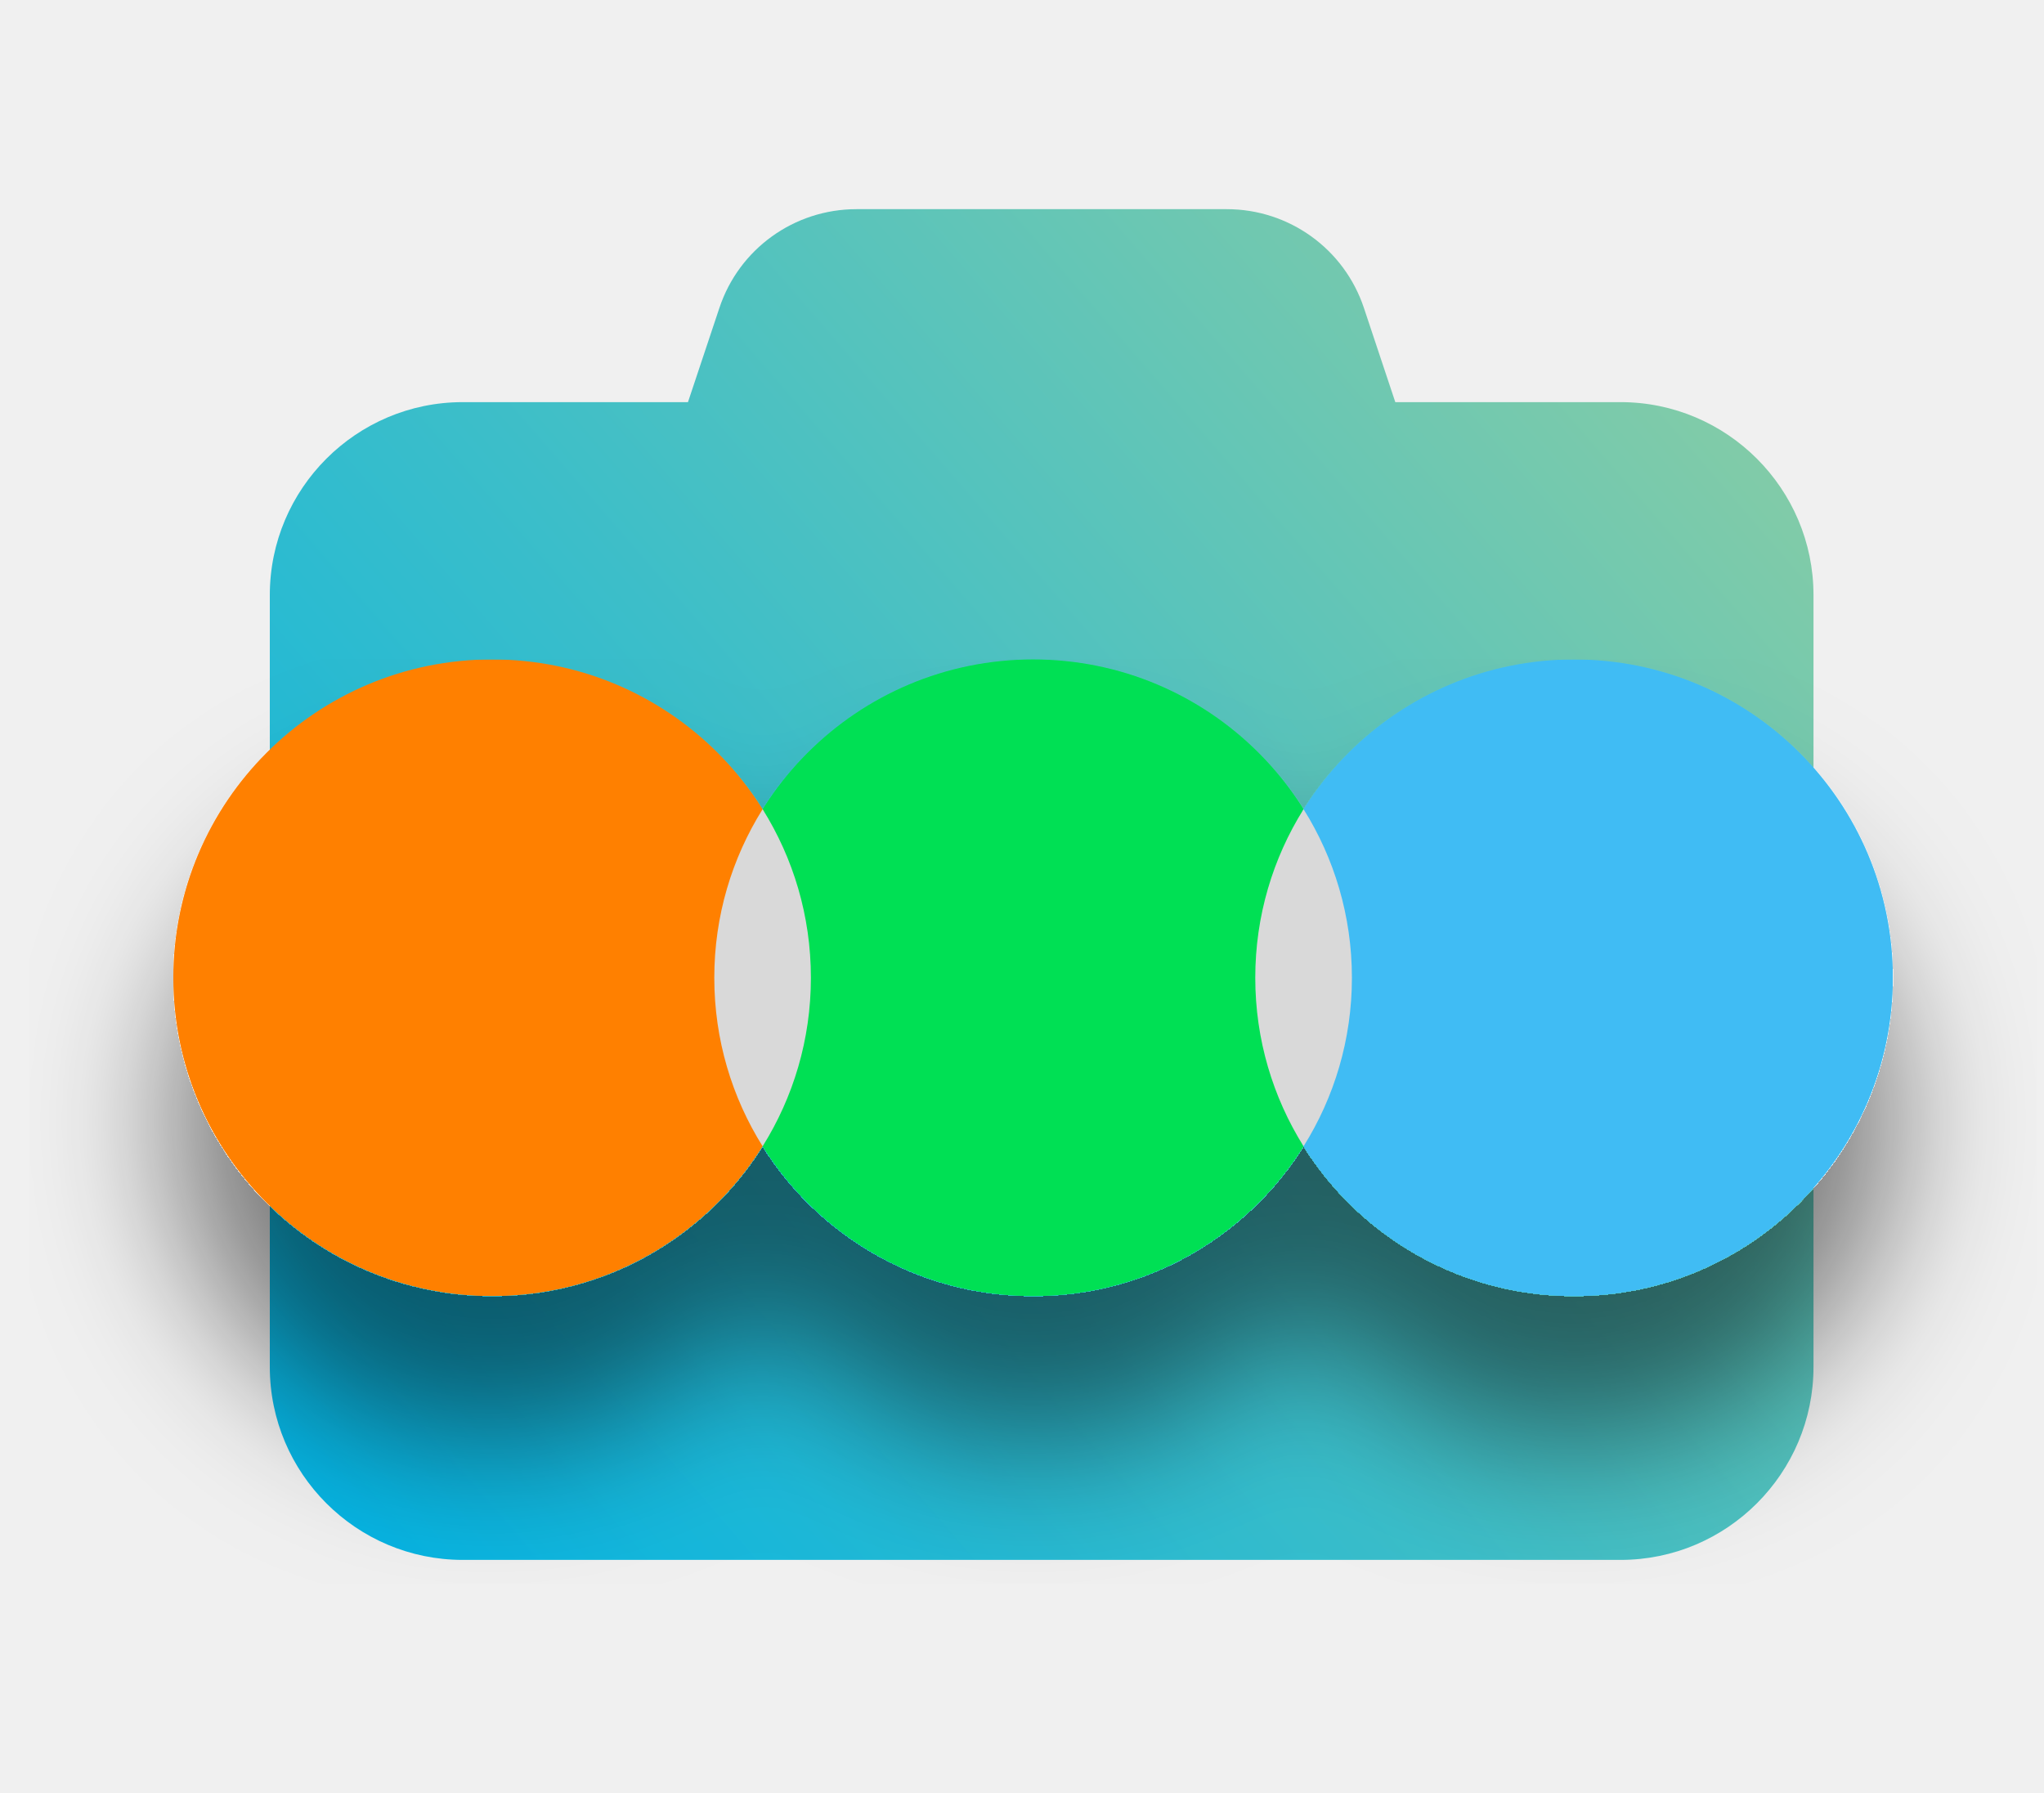
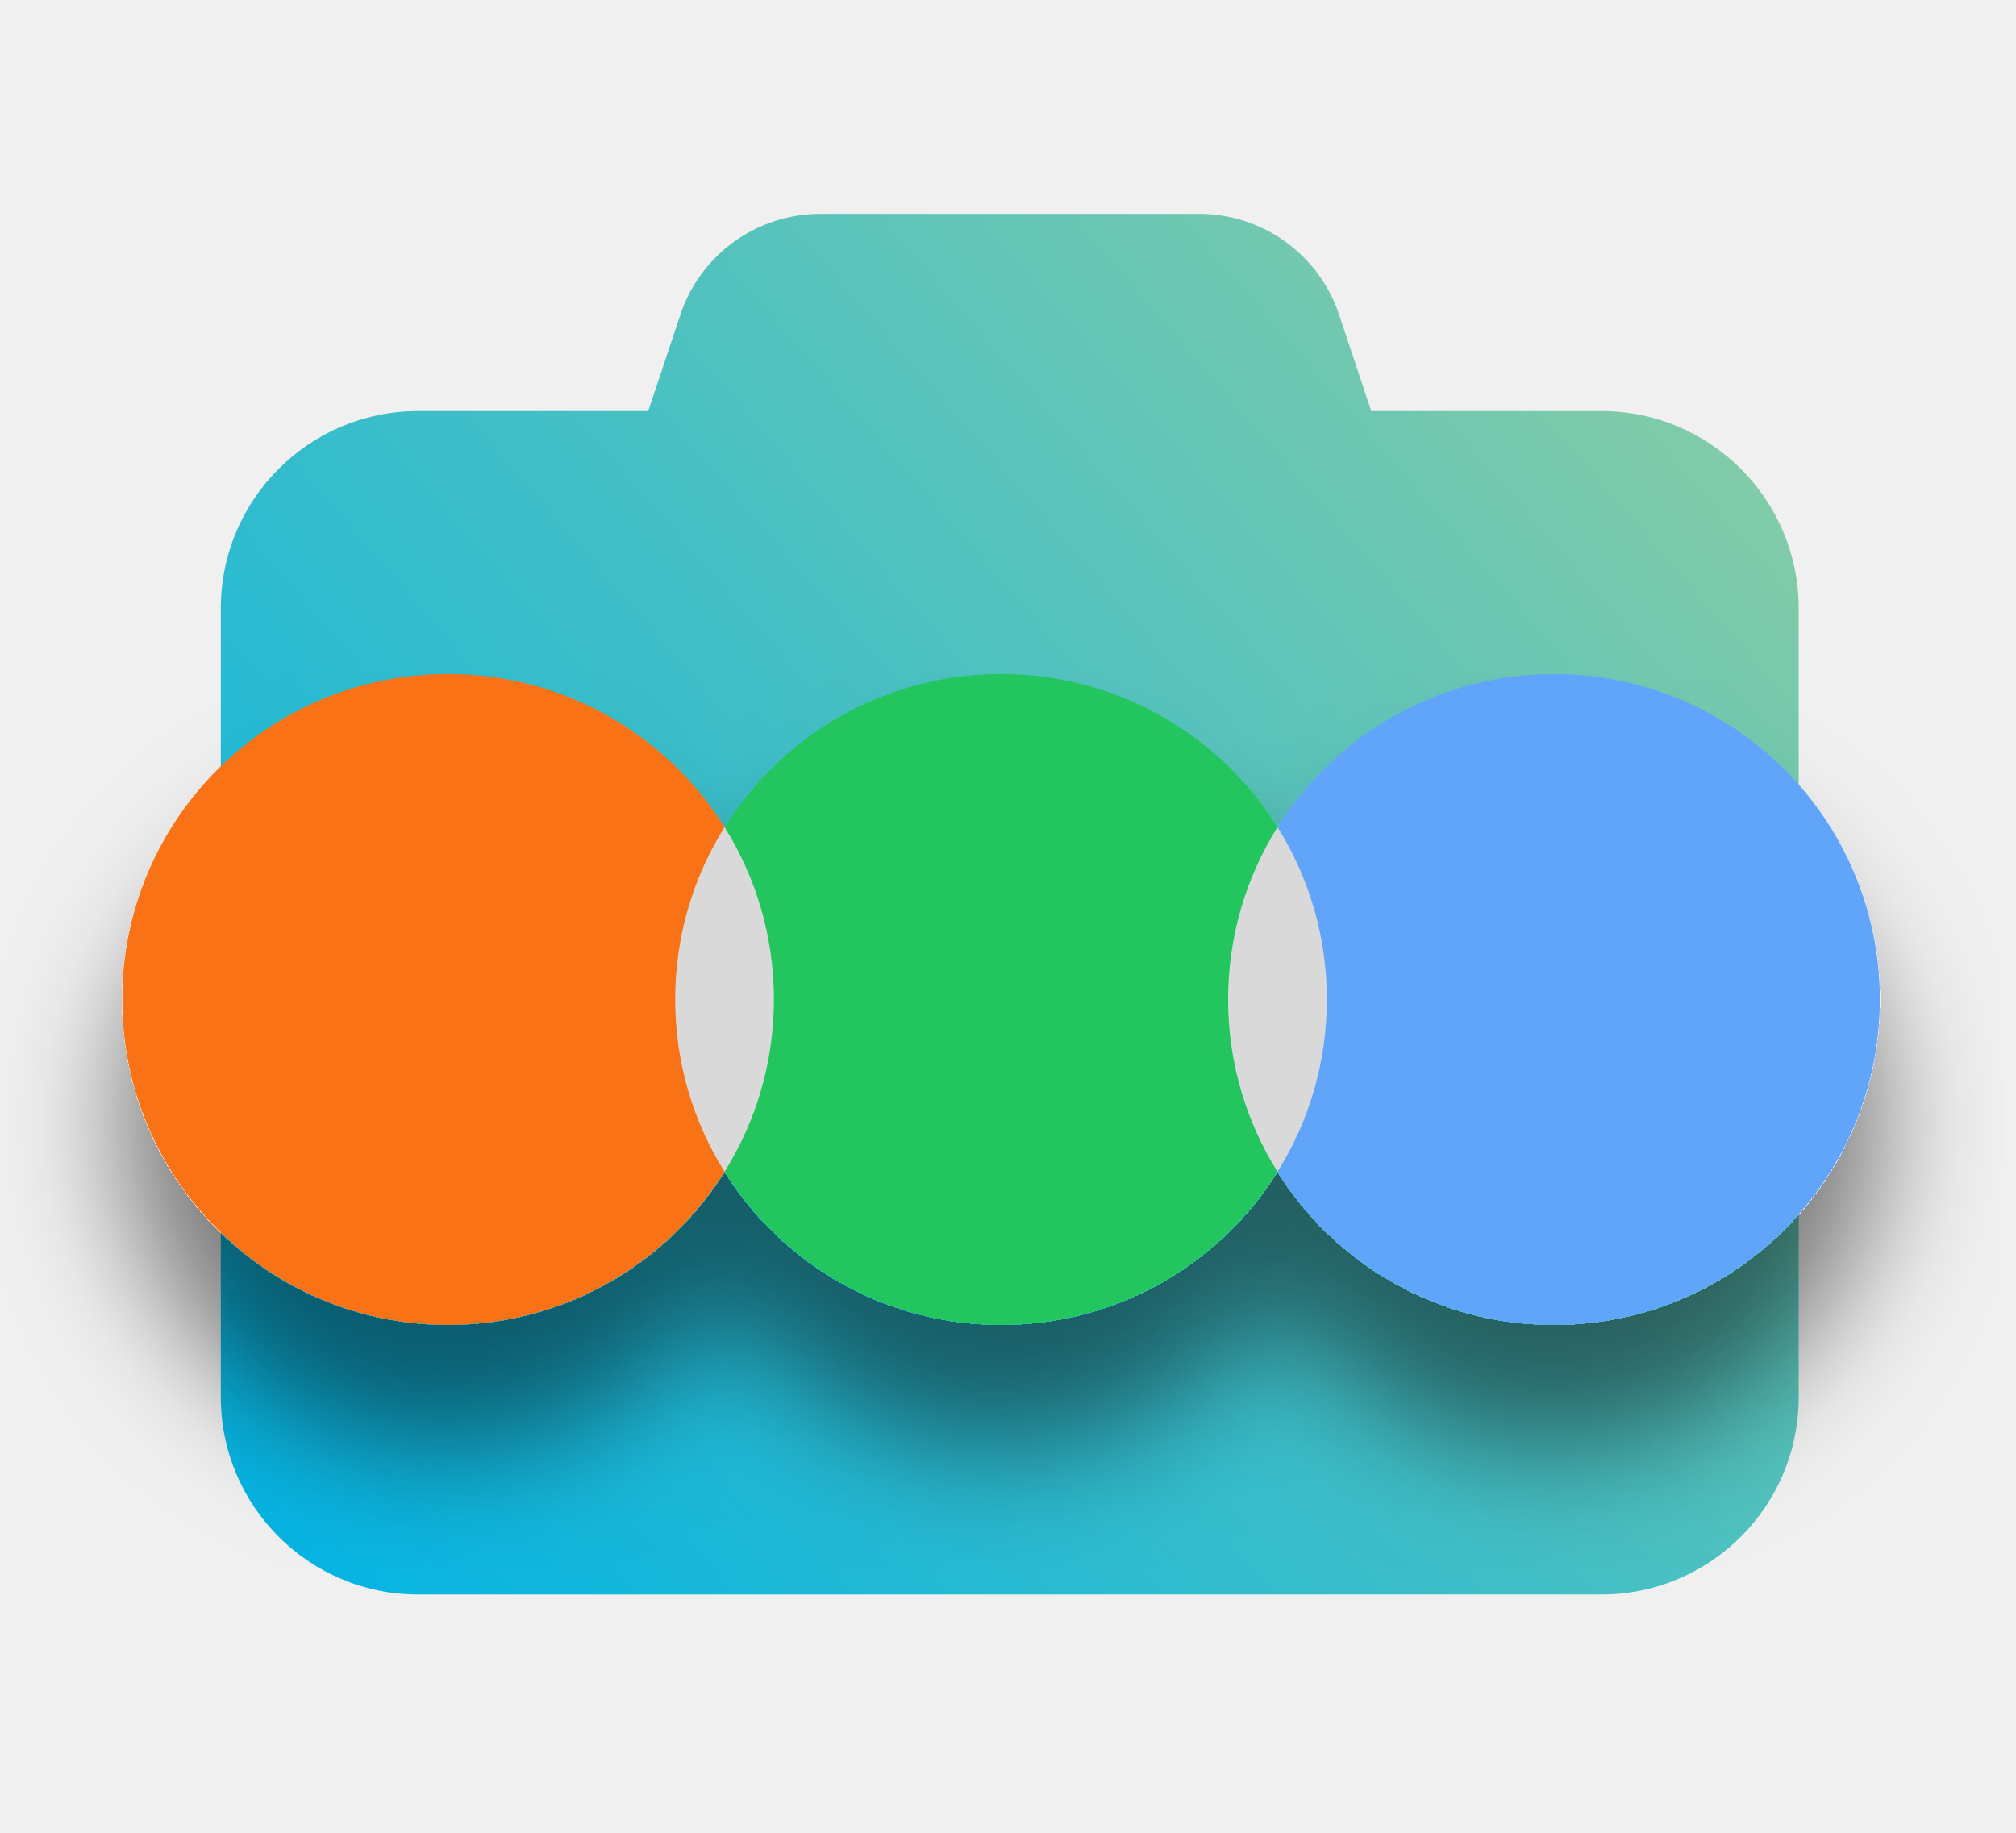
- <svg xmlns="http://www.w3.org/2000/svg" width="57" height="50" viewBox="0 0 57 50" fill="none">
-   <path d="M20.06 8.591L19.185 11.214H12.905C9.937 11.214 7.524 13.627 7.524 16.595V38.119C7.524 41.087 9.937 43.5 12.905 43.5H45.191C48.158 43.5 50.572 41.087 50.572 38.119V16.595C50.572 13.627 48.158 11.214 45.191 11.214H38.91L38.036 8.591C37.489 6.943 35.95 5.833 34.21 5.833H23.885C22.145 5.833 20.606 6.943 20.06 8.591ZM29.048 19.286C31.188 19.286 33.241 20.136 34.755 21.65C36.269 23.163 37.119 25.216 37.119 27.357C37.119 29.498 36.269 31.551 34.755 33.065C33.241 34.578 31.188 35.429 29.048 35.429C26.907 35.429 24.854 34.578 23.34 33.065C21.827 31.551 20.976 29.498 20.976 27.357C20.976 25.216 21.827 23.163 23.34 21.65C24.854 20.136 26.907 19.286 29.048 19.286Z" fill="url(#paint0_linear_166_19)" />
-   <g filter="url(#filter0_d_166_19)">
-     <path d="M28.81 36.143C33.719 36.143 37.7 32.168 37.7 27.266C37.7 22.363 33.719 18.389 28.81 18.389C23.9 18.389 19.919 22.363 19.919 27.266C19.919 32.168 23.9 36.143 28.81 36.143Z" fill="#00E054" />
-     <mask id="mask0_166_19" style="mask-type:luminance" maskUnits="userSpaceOnUse" x="36" y="18" width="17" height="19">
-       <path d="M52.786 18.389H36.314V36.326H52.786V18.389Z" fill="white" />
+ <svg xmlns="http://www.w3.org/2000/svg" width="66" height="60" viewBox="0 0 66 60" fill="none">
+   <path d="M22.272 10.309L21.222 13.457H13.686C10.124 13.457 7.229 16.353 7.229 19.914V45.743C7.229 49.305 10.124 52.2 13.686 52.2H52.429C55.99 52.2 58.886 49.305 58.886 45.743V19.914C58.886 16.353 55.99 13.457 52.429 13.457H44.892L43.843 10.309C43.187 8.332 41.34 7 39.252 7H26.862C24.774 7 22.927 8.332 22.272 10.309ZM33.057 23.143C35.626 23.143 38.09 24.163 39.906 25.98C41.722 27.796 42.743 30.26 42.743 32.829C42.743 35.398 41.722 37.861 39.906 39.678C38.09 41.494 35.626 42.514 33.057 42.514C30.488 42.514 28.025 41.494 26.208 39.678C24.392 37.861 23.371 35.398 23.371 32.829C23.371 30.26 24.392 27.796 26.208 25.98C28.025 24.163 30.488 23.143 33.057 23.143Z" fill="url(#paint0_linear_268_2)" />
+   <g filter="url(#filter0_d_268_2)">
+     <path d="M32.772 43.371C38.664 43.371 43.44 38.602 43.44 32.719C43.44 26.836 38.664 22.067 32.772 22.067C26.88 22.067 22.104 26.836 22.104 32.719C22.104 38.602 26.88 43.371 32.772 43.371Z" fill="#22C55E" />
+     <mask id="mask0_268_2" style="mask-type:luminance" maskUnits="userSpaceOnUse" x="41" y="22" width="21" height="22">
+       <path d="M61.544 22.067H41.777V43.591H61.544V22.067Z" fill="white" />
    </mask>
-     <g mask="url(#mask0_166_19)">
-       <path d="M43.896 36.143C48.806 36.143 52.786 32.169 52.786 27.266C52.786 22.363 48.806 18.389 43.896 18.389C38.986 18.389 35.005 22.363 35.005 27.266C35.005 32.169 38.986 36.143 43.896 36.143Z" fill="#40BCF4" />
+     <g mask="url(#mask0_268_2)">
+       <path d="M50.875 43.371C56.767 43.371 61.543 38.602 61.543 32.719C61.543 26.836 56.767 22.067 50.875 22.067C44.983 22.067 40.206 26.836 40.206 32.719C40.206 38.602 44.983 43.371 50.875 43.371Z" fill="#60A5FA" />
    </g>
-     <mask id="mask1_166_19" style="mask-type:luminance" maskUnits="userSpaceOnUse" x="4" y="18" width="18" height="19">
-       <path d="M21.306 18.389H4.833V36.326H21.306V18.389Z" fill="white" />
+     <mask id="mask1_268_2" style="mask-type:luminance" maskUnits="userSpaceOnUse" x="4" y="22" width="20" height="22">
+       <path d="M23.767 22.067H4V43.591H23.767V22.067Z" fill="white" />
    </mask>
-     <g mask="url(#mask1_166_19)">
-       <path d="M13.723 36.143C18.633 36.143 22.614 32.168 22.614 27.266C22.614 22.363 18.633 18.389 13.723 18.389C8.814 18.389 4.833 22.363 4.833 27.266C4.833 32.168 8.814 36.143 13.723 36.143Z" fill="#FF8000" />
+     <g mask="url(#mask1_268_2)">
+       <path d="M14.668 43.371C20.56 43.371 25.336 38.602 25.336 32.719C25.336 26.836 20.56 22.067 14.668 22.067C8.776 22.067 4 26.836 4 32.719C4 38.602 8.776 43.371 14.668 43.371Z" fill="#F97316" />
    </g>
-     <path fill-rule="evenodd" clip-rule="evenodd" d="M21.267 31.966C20.413 30.603 19.919 28.992 19.919 27.266C19.919 25.54 20.413 23.929 21.267 22.566C22.12 23.929 22.613 25.54 22.613 27.266C22.613 28.992 22.12 30.603 21.267 31.966Z" fill="#D9D9D9" />
-     <path fill-rule="evenodd" clip-rule="evenodd" d="M36.352 22.566C37.206 23.929 37.7 25.54 37.7 27.266C37.7 28.992 37.206 30.603 36.352 31.966C35.499 30.603 35.005 28.992 35.005 27.266C35.005 25.54 35.499 23.929 36.352 22.566Z" fill="#D9D9D9" />
+     <path fill-rule="evenodd" clip-rule="evenodd" d="M23.72 38.359C22.696 36.723 22.104 34.79 22.104 32.719C22.104 30.648 22.696 28.714 23.72 27.079C24.744 28.714 25.336 30.648 25.336 32.719C25.336 34.79 24.744 36.723 23.72 38.359Z" fill="#D9D9D9" />
+     <path fill-rule="evenodd" clip-rule="evenodd" d="M41.823 27.079C42.847 28.714 43.439 30.648 43.439 32.719C43.439 34.79 42.847 36.723 41.823 38.359C40.799 36.723 40.206 34.79 40.206 32.719C40.206 30.648 40.799 28.714 41.823 27.079Z" fill="#D9D9D9" />
  </g>
  <defs>
-     <filter id="filter0_d_166_19" x="0.833" y="18.389" width="55.952" height="25.754" filterUnits="userSpaceOnUse" color-interpolation-filters="sRGB">
+     <filter id="filter0_d_268_2" x="0" y="22.067" width="65.543" height="29.305" filterUnits="userSpaceOnUse" color-interpolation-filters="sRGB">
      <feFlood flood-opacity="0" result="BackgroundImageFix" />
      <feColorMatrix in="SourceAlpha" type="matrix" values="0 0 0 0 0 0 0 0 0 0 0 0 0 0 0 0 0 0 127 0" result="hardAlpha" />
      <feOffset dy="4" />
      <feGaussianBlur stdDeviation="2" />
      <feComposite in2="hardAlpha" operator="out" />
      <feColorMatrix type="matrix" values="0 0 0 0 0 0 0 0 0 0 0 0 0 0 0 0 0 0 0.5 0" />
-       <feBlend mode="normal" in2="BackgroundImageFix" result="effect1_dropShadow_166_19" />
-       <feBlend mode="normal" in="SourceGraphic" in2="effect1_dropShadow_166_19" result="shape" />
+       <feBlend mode="normal" in2="BackgroundImageFix" result="effect1_dropShadow_268_2" />
+       <feBlend mode="normal" in="SourceGraphic" in2="effect1_dropShadow_268_2" result="shape" />
    </filter>
-     <linearGradient id="paint0_linear_166_19" x1="50.667" y1="5.833" x2="7.333" y2="43.333" gradientUnits="userSpaceOnUse">
+     <linearGradient id="paint0_linear_268_2" x1="59" y1="7" x2="7" y2="52" gradientUnits="userSpaceOnUse">
      <stop stop-color="#90CEA1" />
      <stop offset="0.56" stop-color="#3CBEC9" />
      <stop offset="1" stop-color="#00B3E5" />
    </linearGradient>
  </defs>
</svg>
